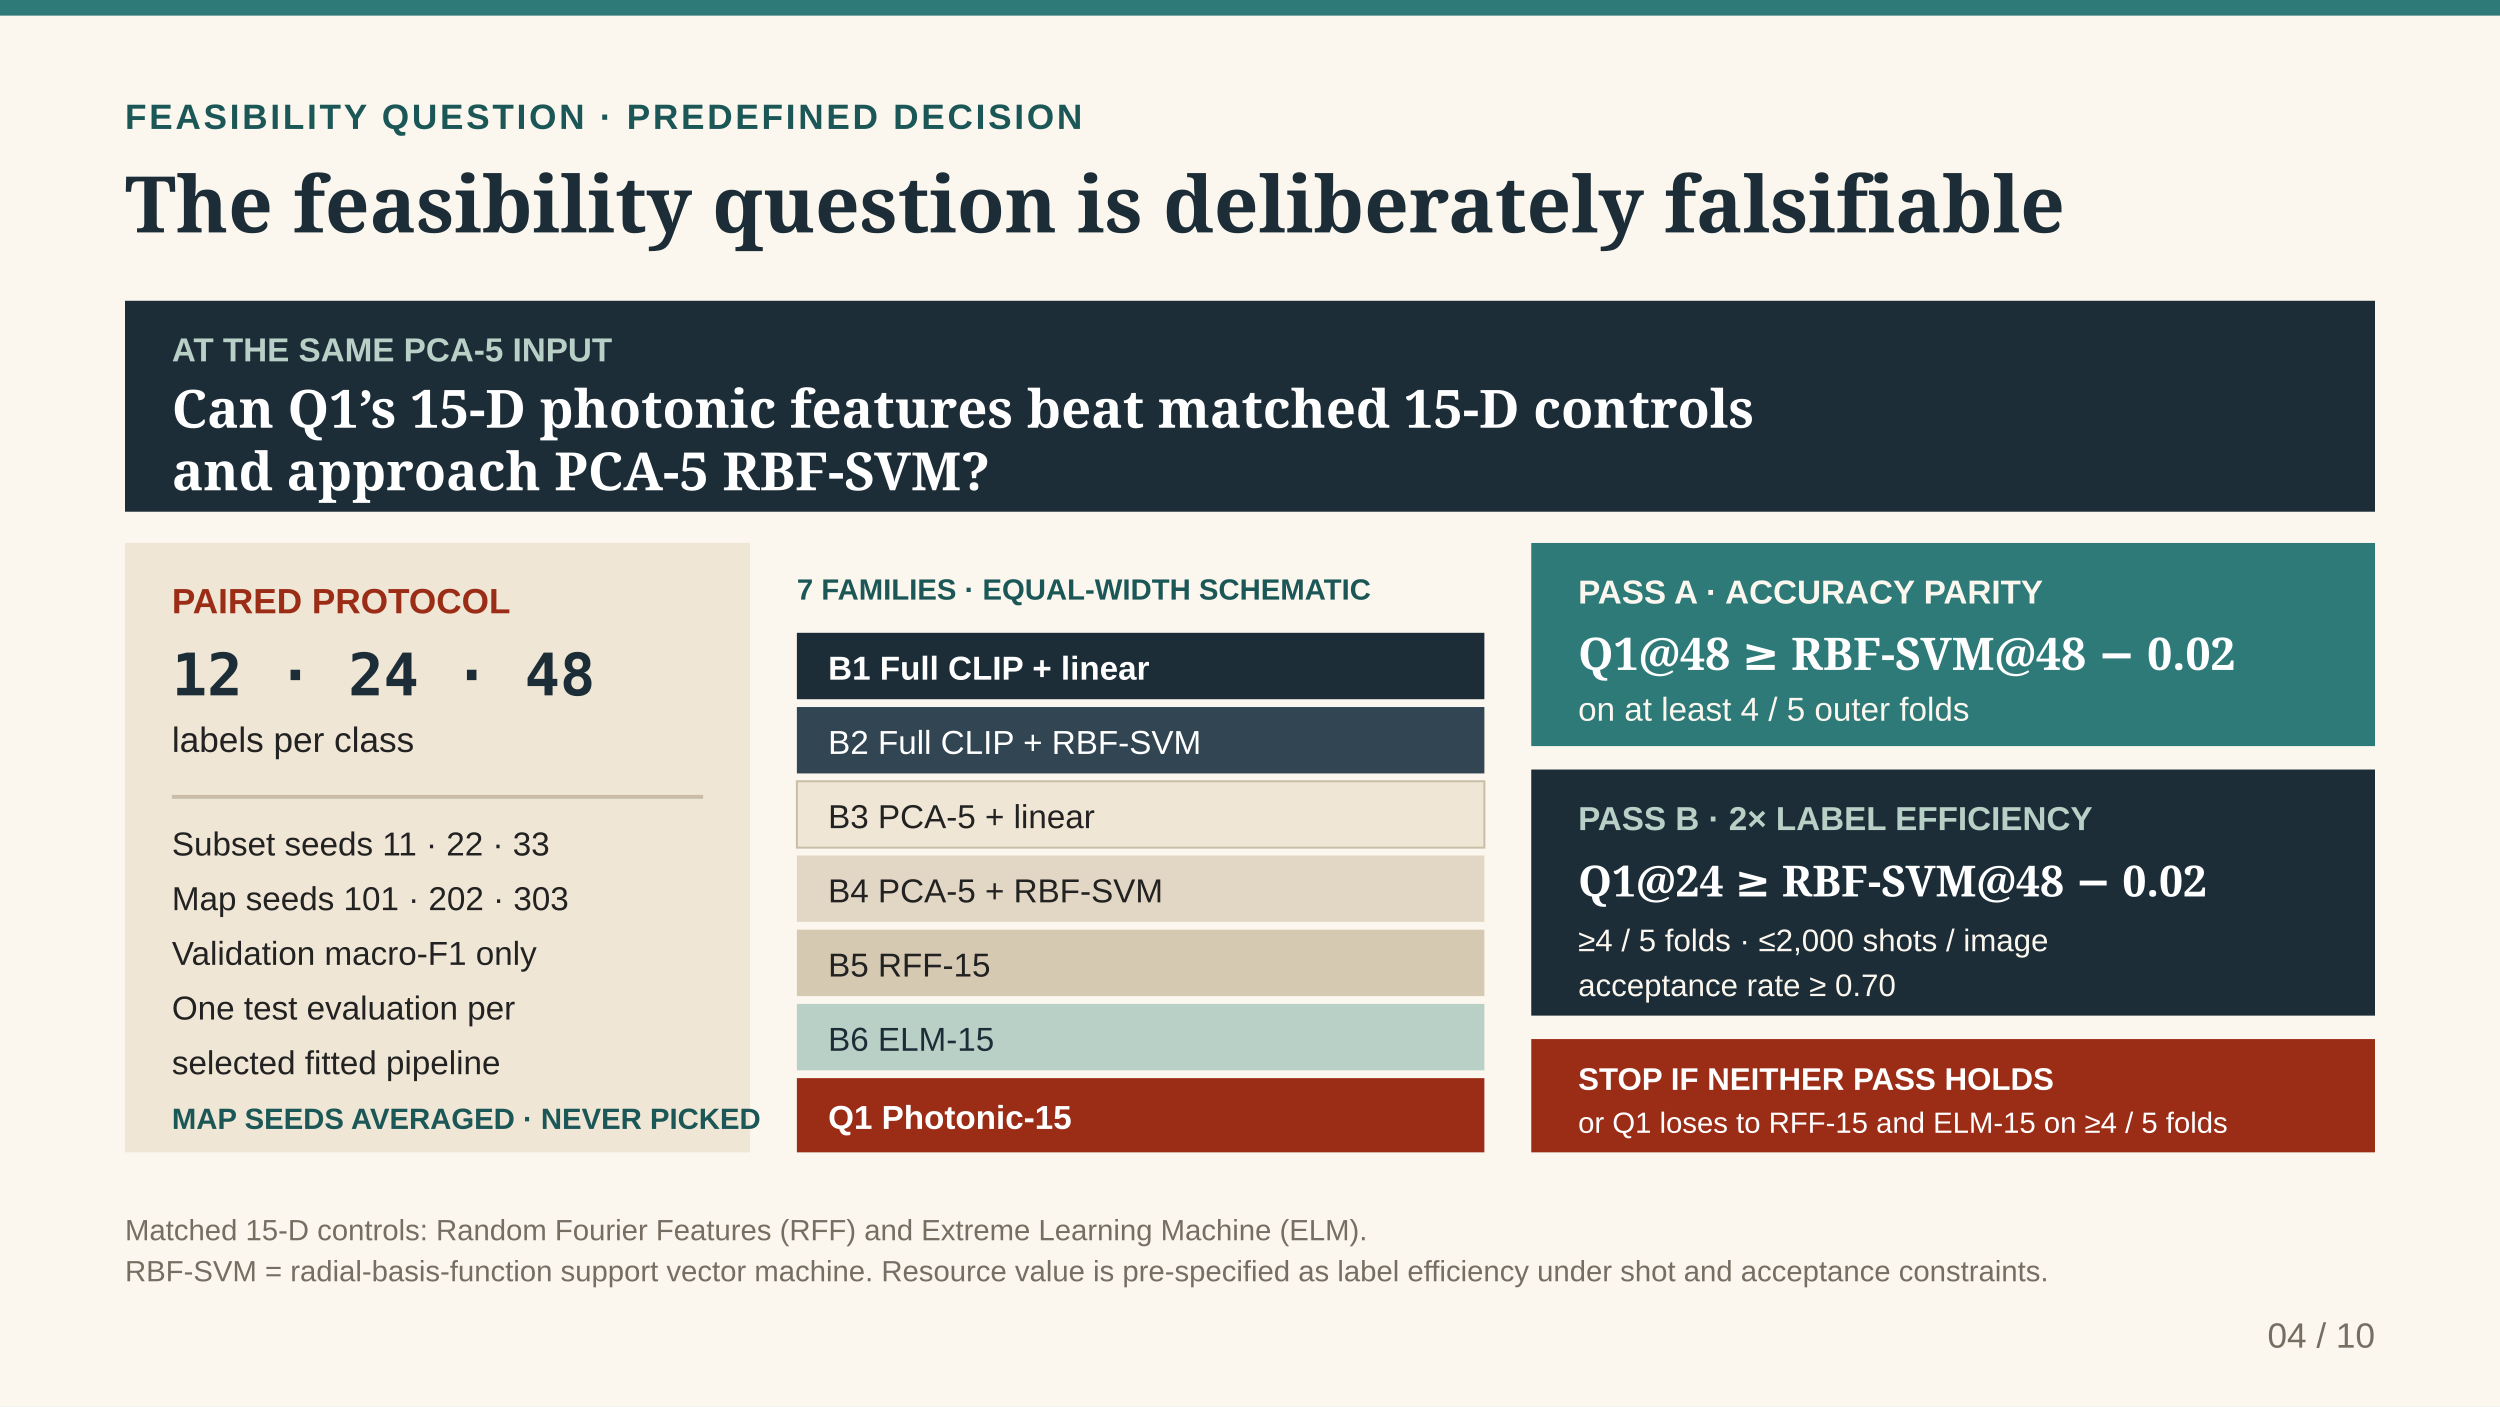
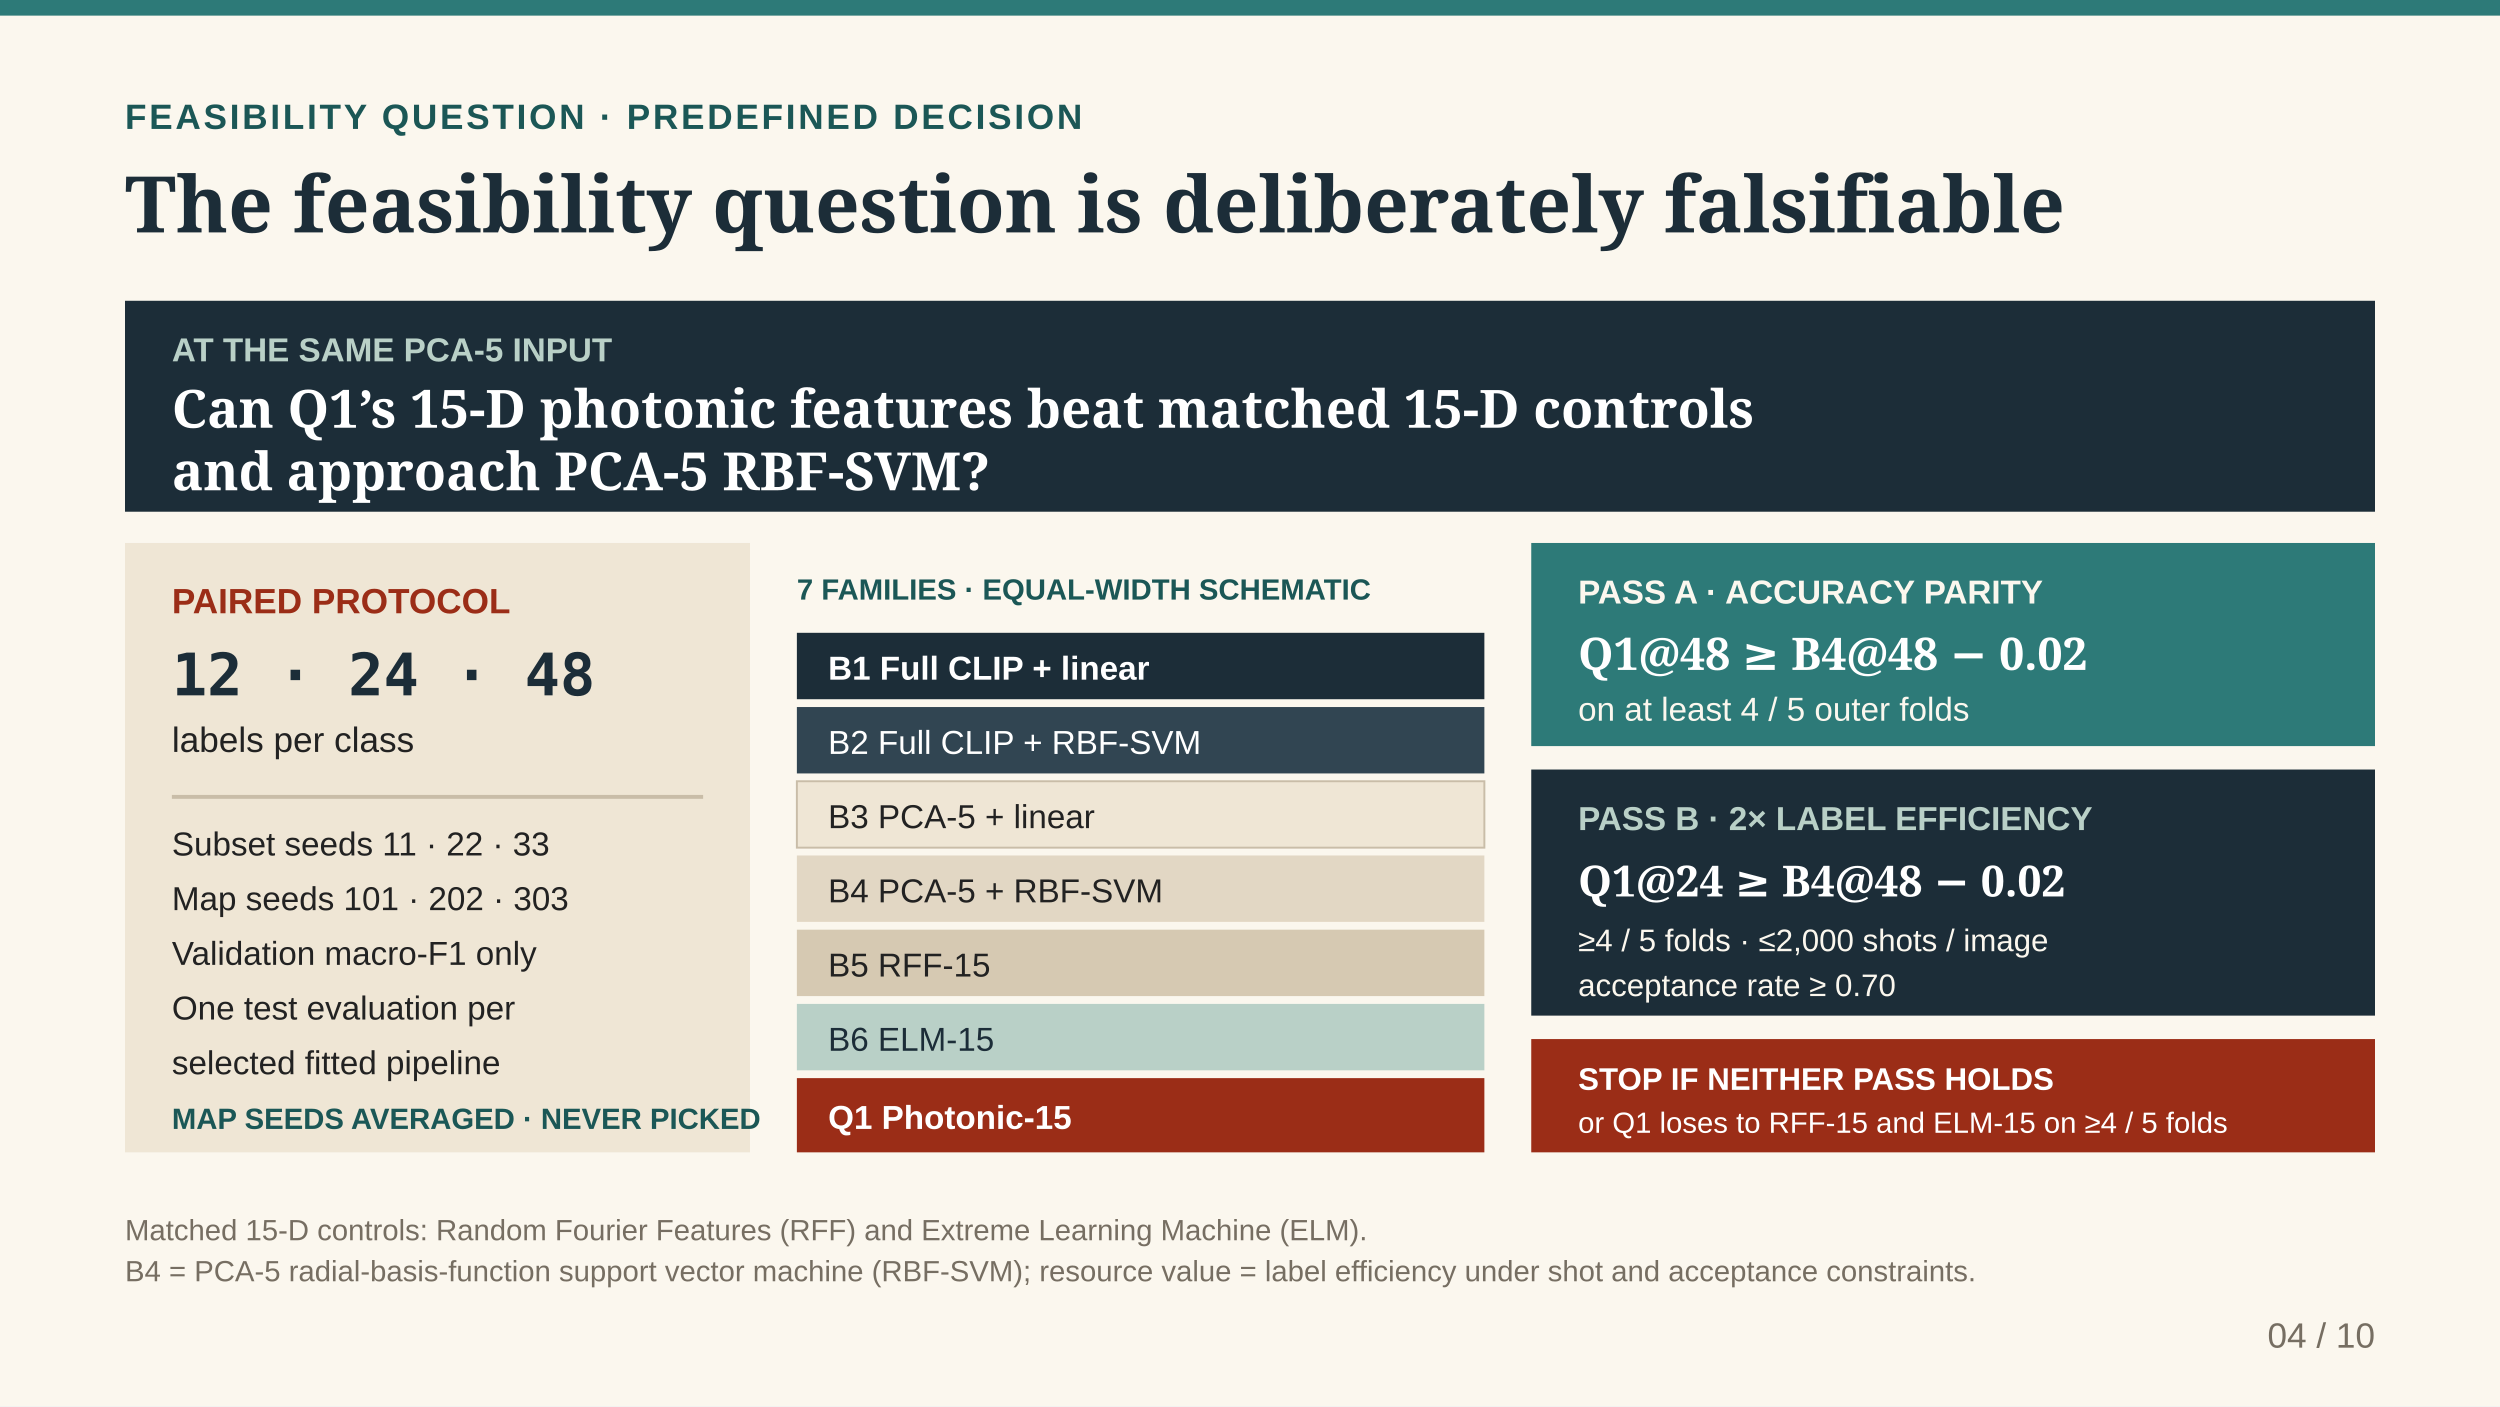
<svg xmlns="http://www.w3.org/2000/svg" width="1280" height="720" viewBox="0 0 1280 720" data-pptx-page-role="content">
  <rect id="page-bg" data-pptx-role="background" x="0" y="0" width="1280" height="720" fill="#FBF7EE" />
  <rect id="top-rule" data-pptx-role="decoration" x="0" y="0" width="1280" height="8" fill="#2D7A78" />
  <g id="header" data-pptx-bounds="64 38 1152 100">
    <text x="64" y="66" font-family="Arial" font-size="18" font-weight="700" letter-spacing="1.4" fill="#1B5756">FEASIBILITY QUESTION · PREDEFINED DECISION</text>
    <text x="64" y="119" font-family="Georgia" font-size="40" font-weight="700" fill="#1C2D38">The feasibility question is deliberately falsifiable</text>
  </g>
  <g id="research-question" data-pptx-bounds="64 154 1152 108">
    <rect x="64" y="154" width="1152" height="108" fill="#1C2D38" />
    <text x="88" y="185" font-family="Arial" font-size="17" font-weight="700" fill="#B9D0C7">AT THE SAME PCA-5 INPUT</text>
-     <text font-weight="700" font-family="Georgia" font-size="27" fill="#FFFFFF" x="88" y="219">Can Q1’s 15-D photonic features beat matched 15-D controls</text>
-     <text font-weight="700" font-family="Georgia" font-size="27" fill="#FFFFFF" x="88" y="251">and approach PCA-5 RBF-SVM?</text>
+     <text font-weight="700" font-size="27" fill="#FFFFFF" font-family="Georgia" x="88" y="219">Can Q1’s 15-D photonic features beat matched 15-D controls</text>
+     <text font-weight="700" font-size="27" fill="#FFFFFF" font-family="Georgia" x="88" y="251">and approach PCA-5 RBF-SVM?</text>
  </g>
  <g id="protocol" data-pptx-bounds="64 278 320 312">
    <rect x="64" y="278" width="320" height="312" fill="#EFE6D5" />
    <text x="88" y="314" font-family="Arial" font-size="18" font-weight="700" fill="#9B2D17">PAIRED PROTOCOL</text>
    <text x="88" y="356" font-family="Consolas" font-size="30" font-weight="700" fill="#1C2D38">12 · 24 · 48</text>
    <text x="88" y="385" font-family="Arial" font-size="18" fill="#222222">labels per class</text>
    <line x1="88" y1="408" x2="360" y2="408" stroke="#C9BDA8" stroke-width="2" />
-     <text font-family="Arial" font-size="17" fill="#222222" x="88" y="438">Subset seeds 11 · 22 · 33</text>
-     <text font-family="Arial" font-size="17" fill="#222222" x="88" y="466">Map seeds 101 · 202 · 303</text>
-     <text font-family="Arial" font-size="17" fill="#222222" x="88" y="494">Validation macro-F1 only</text>
-     <text font-family="Arial" font-size="17" fill="#222222" x="88" y="522">One test evaluation per</text>
-     <text font-family="Arial" font-size="17" fill="#222222" x="88" y="550">selected fitted pipeline</text>
+     <text font-size="17" fill="#222222" font-family="Arial" x="88" y="438">Subset seeds 11 · 22 · 33</text>
+     <text font-size="17" fill="#222222" font-family="Arial" x="88" y="466">Map seeds 101 · 202 · 303</text>
+     <text font-size="17" fill="#222222" font-family="Arial" x="88" y="494">Validation macro-F1 only</text>
+     <text font-size="17" fill="#222222" font-family="Arial" x="88" y="522">One test evaluation per</text>
+     <text font-size="17" fill="#222222" font-family="Arial" x="88" y="550">selected fitted pipeline</text>
    <text x="88" y="578" font-family="Arial" font-size="15" font-weight="700" fill="#1B5756">MAP SEEDS AVERAGED · NEVER PICKED</text>
  </g>
  <g id="baseline-ladder" data-pptx-bounds="408 278 352 312">
    <text x="408" y="307" font-family="Arial" font-size="15" font-weight="700" fill="#1B5756">7 FAMILIES · EQUAL-WIDTH SCHEMATIC</text>
    <rect x="408" y="324" width="352" height="34" fill="#1C2D38" />
    <text x="424" y="348" font-family="Arial" font-size="17" font-weight="700" fill="#FFFFFF">B1  Full CLIP + linear</text>
    <rect x="408" y="362" width="352" height="34" fill="#314552" />
    <text x="424" y="386" font-family="Arial" font-size="17" fill="#FFFFFF">B2  Full CLIP + RBF-SVM</text>
    <rect x="408" y="400" width="352" height="34" fill="#EFE6D5" stroke="#C9BDA8" />
    <text x="424" y="424" font-family="Arial" font-size="17" fill="#222222">B3  PCA-5 + linear</text>
    <rect x="408" y="438" width="352" height="34" fill="#E2D7C4" />
    <text x="424" y="462" font-family="Arial" font-size="17" fill="#222222">B4  PCA-5 + RBF-SVM</text>
    <rect x="408" y="476" width="352" height="34" fill="#D6C9B2" />
    <text x="424" y="500" font-family="Arial" font-size="17" fill="#222222">B5  RFF-15</text>
    <rect x="408" y="514" width="352" height="34" fill="#B9D0C7" />
    <text x="424" y="538" font-family="Arial" font-size="17" fill="#1C2D38">B6  ELM-15</text>
    <rect x="408" y="552" width="352" height="38" fill="#9B2D17" />
    <text x="424" y="578" font-family="Arial" font-size="17" font-weight="700" fill="#FFFFFF">Q1  Photonic-15</text>
  </g>
  <g id="decision-gates" data-pptx-bounds="784 278 432 312">
    <rect x="784" y="278" width="432" height="104" fill="#2D7A78" />
    <text x="808" y="309" font-family="Arial" font-size="17" font-weight="700" fill="#FBF7EE">PASS A · ACCURACY PARITY</text>
-     <text x="808" y="343" font-family="Georgia" font-size="23" font-weight="700" fill="#FFFFFF">Q1@48 ≥ RBF-SVM@48 − 0.02</text>
+     <text x="808" y="343" font-family="Georgia" font-size="23" font-weight="700" fill="#FFFFFF">Q1@48 ≥ B4@48 − 0.02</text>
    <text x="808" y="369" font-family="Arial" font-size="17" fill="#FBF7EE">on at least 4 / 5 outer folds</text>
    <rect x="784" y="394" width="432" height="126" fill="#1C2D38" />
    <text x="808" y="425" font-family="Arial" font-size="17" font-weight="700" fill="#B9D0C7">PASS B · 2× LABEL EFFICIENCY</text>
-     <text x="808" y="459" font-family="Georgia" font-size="22" font-weight="700" fill="#FFFFFF">Q1@24 ≥ RBF-SVM@48 − 0.02</text>
+     <text x="808" y="459" font-family="Georgia" font-size="22" font-weight="700" fill="#FFFFFF">Q1@24 ≥ B4@48 − 0.02</text>
    <text x="808" y="487" font-family="Arial" font-size="16" fill="#FBF7EE">≥4 / 5 folds · ≤2,000 shots / image</text>
    <text x="808" y="510" font-family="Arial" font-size="16" fill="#FBF7EE">acceptance rate ≥ 0.70</text>
    <rect x="784" y="532" width="432" height="58" fill="#9B2D17" />
    <text x="808" y="558" font-family="Arial" font-size="16" font-weight="700" fill="#FFFFFF">STOP IF NEITHER PASS HOLDS</text>
    <text x="808" y="580" font-family="Arial" font-size="15" fill="#FFFFFF">or Q1 loses to RFF-15 and ELM-15 on ≥4 / 5 folds</text>
  </g>
  <g id="source" data-pptx-bounds="64 615 1100 48">
    <text x="64" y="635" font-family="Arial" font-size="15" fill="#766E62">Matched 15-D controls: Random Fourier Features (RFF) and Extreme Learning Machine (ELM).</text>
-     <text x="64" y="656" font-family="Arial" font-size="15" fill="#766E62">RBF-SVM = radial-basis-function support vector machine. Resource value is pre-specified as label efficiency under shot and acceptance constraints.</text>
+     <text x="64" y="656" font-family="Arial" font-size="15" fill="#766E62">B4 = PCA-5 radial-basis-function support vector machine (RBF-SVM); resource value = label efficiency under shot and acceptance constraints.</text>
  </g>
  <g id="page-index" data-pptx-bounds="1124 667 92 30">
    <text x="1216" y="690" text-anchor="end" font-family="Arial" font-size="18" fill="#766E62">04 / 10</text>
  </g>
</svg>
